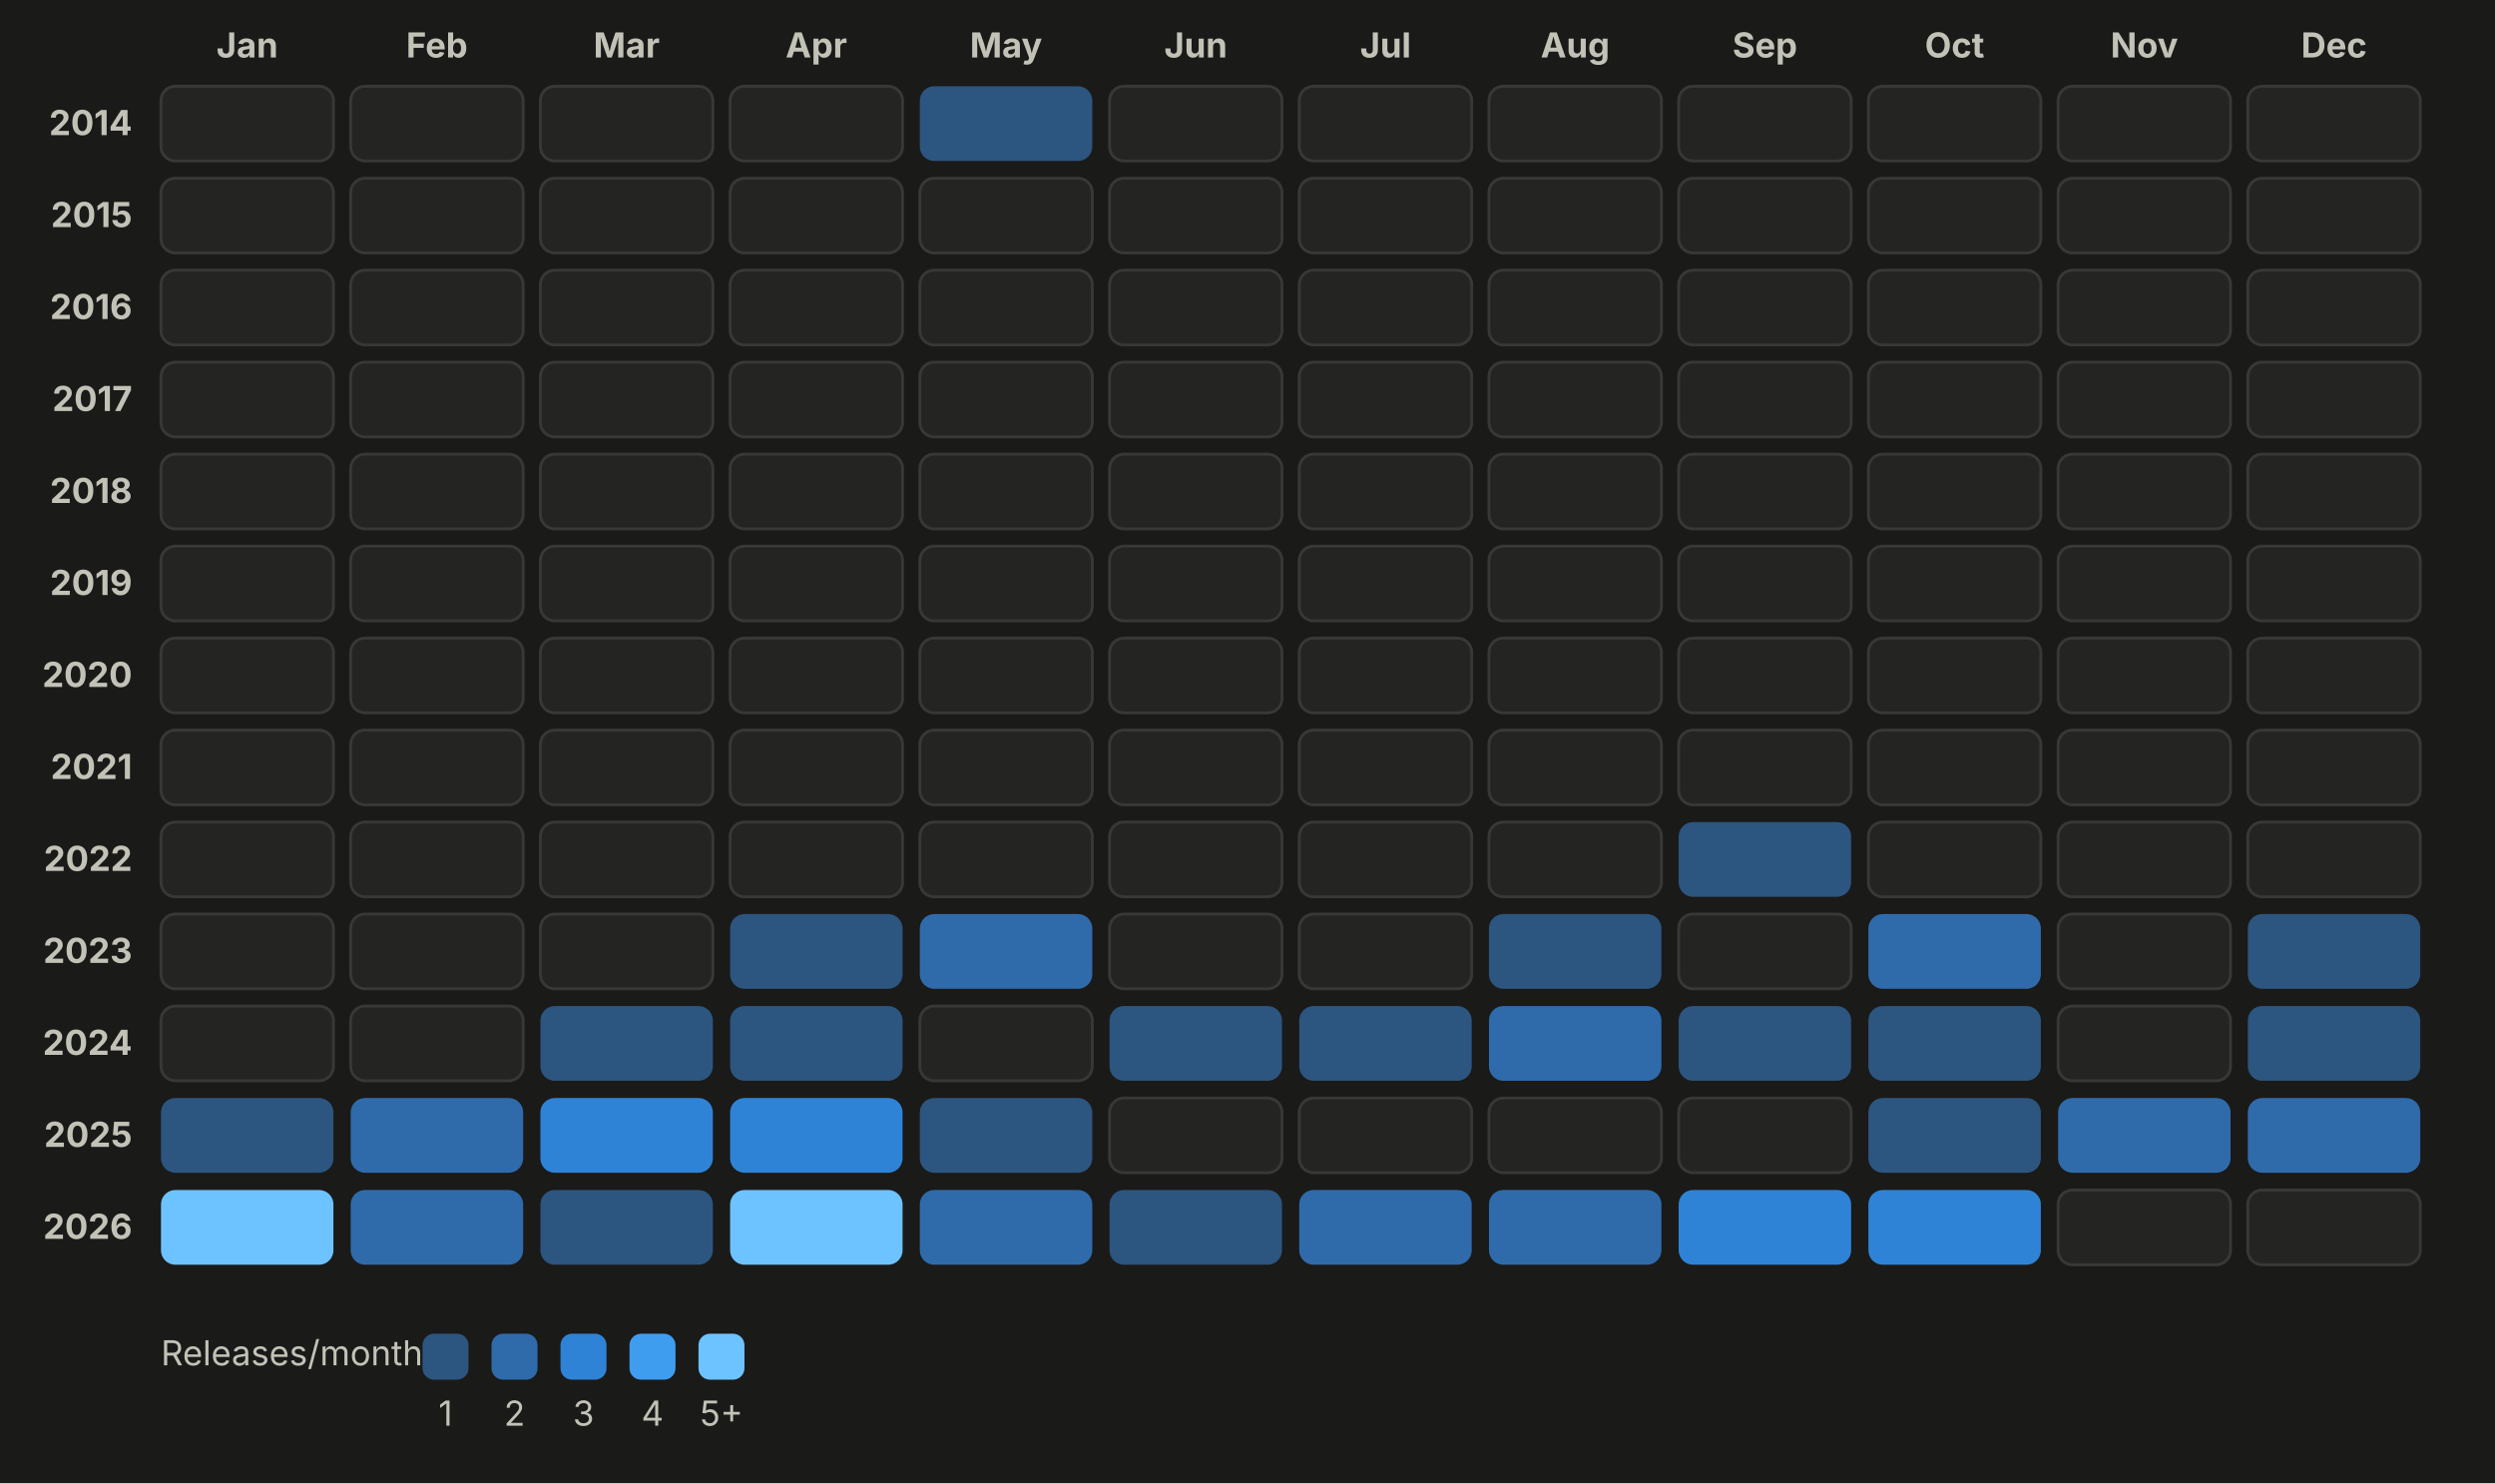
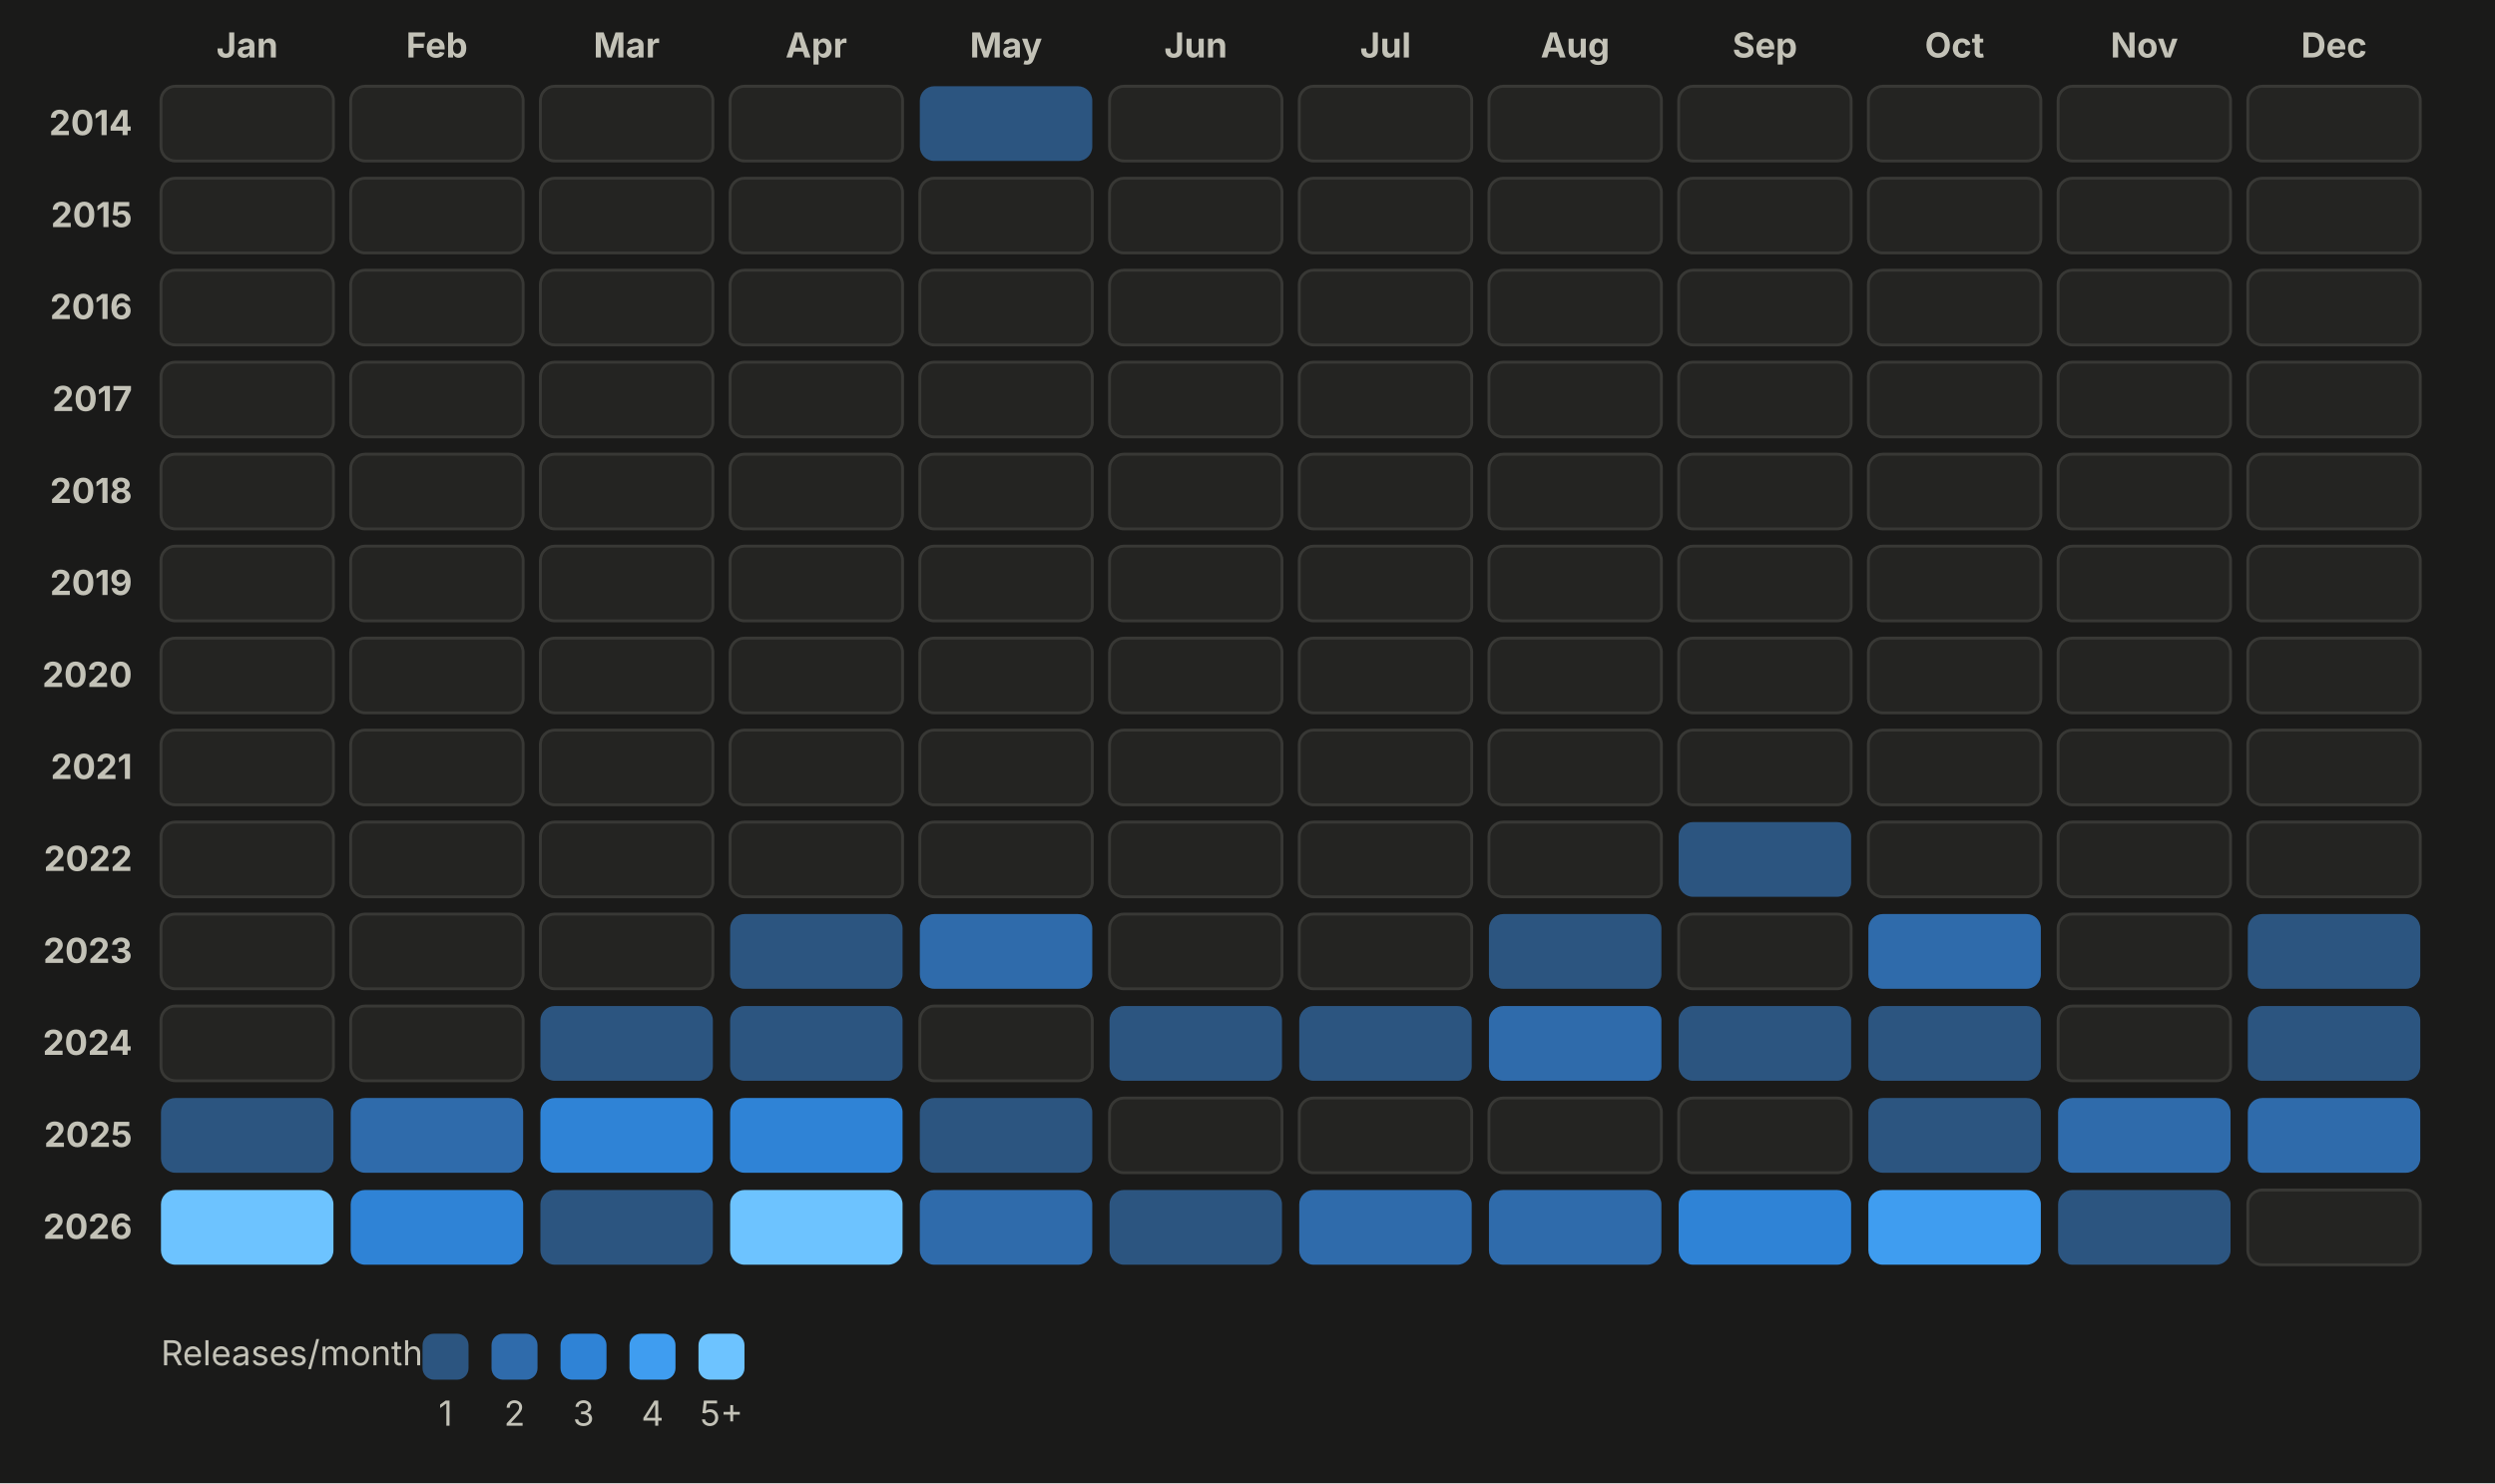
<svg xmlns="http://www.w3.org/2000/svg" width="868" height="516" viewBox="0 0 868 516">
  <rect width="868" height="516" fill="#1a1a19" />
  <style>text{font-family:"Segoe UI",Inter,Arial,sans-serif;fill:#ffffff}.title{font-size:22px;font-weight:700}.sub{font-size:12px;fill:#c3c2b7}.muted{font-size:11px;fill:#898781}.axis{font-size:12px;fill:#898781}.grid{stroke:#2c2c2a;stroke-width:1}.legend{font-size:12px;fill:#c3c2b7}.count{font-size:10px;font-weight:700}.axis-strong{font-size:12px;font-weight:700;fill:#c3c2b7}</style>
  <text x="86.0" y="20" text-anchor="middle" class="axis-strong">Jan</text>
  <text x="152.0" y="20" text-anchor="middle" class="axis-strong">Feb</text>
  <text x="218.0" y="20" text-anchor="middle" class="axis-strong">Mar</text>
  <text x="284.0" y="20" text-anchor="middle" class="axis-strong">Apr</text>
  <text x="350.0" y="20" text-anchor="middle" class="axis-strong">May</text>
  <text x="416.0" y="20" text-anchor="middle" class="axis-strong">Jun</text>
  <text x="482.0" y="20" text-anchor="middle" class="axis-strong">Jul</text>
  <text x="548.0" y="20" text-anchor="middle" class="axis-strong">Aug</text>
  <text x="614.0" y="20" text-anchor="middle" class="axis-strong">Sep</text>
  <text x="680.0" y="20" text-anchor="middle" class="axis-strong">Oct</text>
  <text x="746.0" y="20" text-anchor="middle" class="axis-strong">Nov</text>
  <text x="812.0" y="20" text-anchor="middle" class="axis-strong">Dec</text>
  <text x="46" y="47.0" text-anchor="end" class="axis-strong">2014</text>
  <rect x="56" y="30" width="60" height="26" rx="5" fill="#242422" stroke="#383835" stroke-width="1" />
  <rect x="122" y="30" width="60" height="26" rx="5" fill="#242422" stroke="#383835" stroke-width="1" />
  <rect x="188" y="30" width="60" height="26" rx="5" fill="#242422" stroke="#383835" stroke-width="1" />
  <rect x="254" y="30" width="60" height="26" rx="5" fill="#242422" stroke="#383835" stroke-width="1" />
  <rect x="320" y="30" width="60" height="26" rx="5" fill="#2c5580" />
  <rect x="386" y="30" width="60" height="26" rx="5" fill="#242422" stroke="#383835" stroke-width="1" />
  <rect x="452" y="30" width="60" height="26" rx="5" fill="#242422" stroke="#383835" stroke-width="1" />
  <rect x="518" y="30" width="60" height="26" rx="5" fill="#242422" stroke="#383835" stroke-width="1" />
  <rect x="584" y="30" width="60" height="26" rx="5" fill="#242422" stroke="#383835" stroke-width="1" />
  <rect x="650" y="30" width="60" height="26" rx="5" fill="#242422" stroke="#383835" stroke-width="1" />
  <rect x="716" y="30" width="60" height="26" rx="5" fill="#242422" stroke="#383835" stroke-width="1" />
  <rect x="782" y="30" width="60" height="26" rx="5" fill="#242422" stroke="#383835" stroke-width="1" />
  <text x="46" y="79.0" text-anchor="end" class="axis-strong">2015</text>
  <rect x="56" y="62" width="60" height="26" rx="5" fill="#242422" stroke="#383835" stroke-width="1" />
  <rect x="122" y="62" width="60" height="26" rx="5" fill="#242422" stroke="#383835" stroke-width="1" />
  <rect x="188" y="62" width="60" height="26" rx="5" fill="#242422" stroke="#383835" stroke-width="1" />
  <rect x="254" y="62" width="60" height="26" rx="5" fill="#242422" stroke="#383835" stroke-width="1" />
  <rect x="320" y="62" width="60" height="26" rx="5" fill="#242422" stroke="#383835" stroke-width="1" />
  <rect x="386" y="62" width="60" height="26" rx="5" fill="#242422" stroke="#383835" stroke-width="1" />
  <rect x="452" y="62" width="60" height="26" rx="5" fill="#242422" stroke="#383835" stroke-width="1" />
  <rect x="518" y="62" width="60" height="26" rx="5" fill="#242422" stroke="#383835" stroke-width="1" />
  <rect x="584" y="62" width="60" height="26" rx="5" fill="#242422" stroke="#383835" stroke-width="1" />
  <rect x="650" y="62" width="60" height="26" rx="5" fill="#242422" stroke="#383835" stroke-width="1" />
  <rect x="716" y="62" width="60" height="26" rx="5" fill="#242422" stroke="#383835" stroke-width="1" />
  <rect x="782" y="62" width="60" height="26" rx="5" fill="#242422" stroke="#383835" stroke-width="1" />
  <text x="46" y="111.0" text-anchor="end" class="axis-strong">2016</text>
  <rect x="56" y="94" width="60" height="26" rx="5" fill="#242422" stroke="#383835" stroke-width="1" />
  <rect x="122" y="94" width="60" height="26" rx="5" fill="#242422" stroke="#383835" stroke-width="1" />
  <rect x="188" y="94" width="60" height="26" rx="5" fill="#242422" stroke="#383835" stroke-width="1" />
  <rect x="254" y="94" width="60" height="26" rx="5" fill="#242422" stroke="#383835" stroke-width="1" />
  <rect x="320" y="94" width="60" height="26" rx="5" fill="#242422" stroke="#383835" stroke-width="1" />
  <rect x="386" y="94" width="60" height="26" rx="5" fill="#242422" stroke="#383835" stroke-width="1" />
  <rect x="452" y="94" width="60" height="26" rx="5" fill="#242422" stroke="#383835" stroke-width="1" />
  <rect x="518" y="94" width="60" height="26" rx="5" fill="#242422" stroke="#383835" stroke-width="1" />
  <rect x="584" y="94" width="60" height="26" rx="5" fill="#242422" stroke="#383835" stroke-width="1" />
  <rect x="650" y="94" width="60" height="26" rx="5" fill="#242422" stroke="#383835" stroke-width="1" />
  <rect x="716" y="94" width="60" height="26" rx="5" fill="#242422" stroke="#383835" stroke-width="1" />
  <rect x="782" y="94" width="60" height="26" rx="5" fill="#242422" stroke="#383835" stroke-width="1" />
  <text x="46" y="143.0" text-anchor="end" class="axis-strong">2017</text>
  <rect x="56" y="126" width="60" height="26" rx="5" fill="#242422" stroke="#383835" stroke-width="1" />
  <rect x="122" y="126" width="60" height="26" rx="5" fill="#242422" stroke="#383835" stroke-width="1" />
  <rect x="188" y="126" width="60" height="26" rx="5" fill="#242422" stroke="#383835" stroke-width="1" />
  <rect x="254" y="126" width="60" height="26" rx="5" fill="#242422" stroke="#383835" stroke-width="1" />
  <rect x="320" y="126" width="60" height="26" rx="5" fill="#242422" stroke="#383835" stroke-width="1" />
  <rect x="386" y="126" width="60" height="26" rx="5" fill="#242422" stroke="#383835" stroke-width="1" />
  <rect x="452" y="126" width="60" height="26" rx="5" fill="#242422" stroke="#383835" stroke-width="1" />
  <rect x="518" y="126" width="60" height="26" rx="5" fill="#242422" stroke="#383835" stroke-width="1" />
  <rect x="584" y="126" width="60" height="26" rx="5" fill="#242422" stroke="#383835" stroke-width="1" />
  <rect x="650" y="126" width="60" height="26" rx="5" fill="#242422" stroke="#383835" stroke-width="1" />
  <rect x="716" y="126" width="60" height="26" rx="5" fill="#242422" stroke="#383835" stroke-width="1" />
  <rect x="782" y="126" width="60" height="26" rx="5" fill="#242422" stroke="#383835" stroke-width="1" />
  <text x="46" y="175.0" text-anchor="end" class="axis-strong">2018</text>
  <rect x="56" y="158" width="60" height="26" rx="5" fill="#242422" stroke="#383835" stroke-width="1" />
  <rect x="122" y="158" width="60" height="26" rx="5" fill="#242422" stroke="#383835" stroke-width="1" />
  <rect x="188" y="158" width="60" height="26" rx="5" fill="#242422" stroke="#383835" stroke-width="1" />
  <rect x="254" y="158" width="60" height="26" rx="5" fill="#242422" stroke="#383835" stroke-width="1" />
  <rect x="320" y="158" width="60" height="26" rx="5" fill="#242422" stroke="#383835" stroke-width="1" />
  <rect x="386" y="158" width="60" height="26" rx="5" fill="#242422" stroke="#383835" stroke-width="1" />
  <rect x="452" y="158" width="60" height="26" rx="5" fill="#242422" stroke="#383835" stroke-width="1" />
  <rect x="518" y="158" width="60" height="26" rx="5" fill="#242422" stroke="#383835" stroke-width="1" />
  <rect x="584" y="158" width="60" height="26" rx="5" fill="#242422" stroke="#383835" stroke-width="1" />
  <rect x="650" y="158" width="60" height="26" rx="5" fill="#242422" stroke="#383835" stroke-width="1" />
  <rect x="716" y="158" width="60" height="26" rx="5" fill="#242422" stroke="#383835" stroke-width="1" />
  <rect x="782" y="158" width="60" height="26" rx="5" fill="#242422" stroke="#383835" stroke-width="1" />
  <text x="46" y="207.0" text-anchor="end" class="axis-strong">2019</text>
  <rect x="56" y="190" width="60" height="26" rx="5" fill="#242422" stroke="#383835" stroke-width="1" />
  <rect x="122" y="190" width="60" height="26" rx="5" fill="#242422" stroke="#383835" stroke-width="1" />
  <rect x="188" y="190" width="60" height="26" rx="5" fill="#242422" stroke="#383835" stroke-width="1" />
  <rect x="254" y="190" width="60" height="26" rx="5" fill="#242422" stroke="#383835" stroke-width="1" />
  <rect x="320" y="190" width="60" height="26" rx="5" fill="#242422" stroke="#383835" stroke-width="1" />
  <rect x="386" y="190" width="60" height="26" rx="5" fill="#242422" stroke="#383835" stroke-width="1" />
  <rect x="452" y="190" width="60" height="26" rx="5" fill="#242422" stroke="#383835" stroke-width="1" />
  <rect x="518" y="190" width="60" height="26" rx="5" fill="#242422" stroke="#383835" stroke-width="1" />
  <rect x="584" y="190" width="60" height="26" rx="5" fill="#242422" stroke="#383835" stroke-width="1" />
  <rect x="650" y="190" width="60" height="26" rx="5" fill="#242422" stroke="#383835" stroke-width="1" />
  <rect x="716" y="190" width="60" height="26" rx="5" fill="#242422" stroke="#383835" stroke-width="1" />
  <rect x="782" y="190" width="60" height="26" rx="5" fill="#242422" stroke="#383835" stroke-width="1" />
  <text x="46" y="239.0" text-anchor="end" class="axis-strong">2020</text>
  <rect x="56" y="222" width="60" height="26" rx="5" fill="#242422" stroke="#383835" stroke-width="1" />
  <rect x="122" y="222" width="60" height="26" rx="5" fill="#242422" stroke="#383835" stroke-width="1" />
  <rect x="188" y="222" width="60" height="26" rx="5" fill="#242422" stroke="#383835" stroke-width="1" />
  <rect x="254" y="222" width="60" height="26" rx="5" fill="#242422" stroke="#383835" stroke-width="1" />
  <rect x="320" y="222" width="60" height="26" rx="5" fill="#242422" stroke="#383835" stroke-width="1" />
  <rect x="386" y="222" width="60" height="26" rx="5" fill="#242422" stroke="#383835" stroke-width="1" />
  <rect x="452" y="222" width="60" height="26" rx="5" fill="#242422" stroke="#383835" stroke-width="1" />
  <rect x="518" y="222" width="60" height="26" rx="5" fill="#242422" stroke="#383835" stroke-width="1" />
  <rect x="584" y="222" width="60" height="26" rx="5" fill="#242422" stroke="#383835" stroke-width="1" />
  <rect x="650" y="222" width="60" height="26" rx="5" fill="#242422" stroke="#383835" stroke-width="1" />
  <rect x="716" y="222" width="60" height="26" rx="5" fill="#242422" stroke="#383835" stroke-width="1" />
  <rect x="782" y="222" width="60" height="26" rx="5" fill="#242422" stroke="#383835" stroke-width="1" />
  <text x="46" y="271.0" text-anchor="end" class="axis-strong">2021</text>
  <rect x="56" y="254" width="60" height="26" rx="5" fill="#242422" stroke="#383835" stroke-width="1" />
  <rect x="122" y="254" width="60" height="26" rx="5" fill="#242422" stroke="#383835" stroke-width="1" />
  <rect x="188" y="254" width="60" height="26" rx="5" fill="#242422" stroke="#383835" stroke-width="1" />
  <rect x="254" y="254" width="60" height="26" rx="5" fill="#242422" stroke="#383835" stroke-width="1" />
  <rect x="320" y="254" width="60" height="26" rx="5" fill="#242422" stroke="#383835" stroke-width="1" />
  <rect x="386" y="254" width="60" height="26" rx="5" fill="#242422" stroke="#383835" stroke-width="1" />
  <rect x="452" y="254" width="60" height="26" rx="5" fill="#242422" stroke="#383835" stroke-width="1" />
  <rect x="518" y="254" width="60" height="26" rx="5" fill="#242422" stroke="#383835" stroke-width="1" />
  <rect x="584" y="254" width="60" height="26" rx="5" fill="#242422" stroke="#383835" stroke-width="1" />
  <rect x="650" y="254" width="60" height="26" rx="5" fill="#242422" stroke="#383835" stroke-width="1" />
  <rect x="716" y="254" width="60" height="26" rx="5" fill="#242422" stroke="#383835" stroke-width="1" />
  <rect x="782" y="254" width="60" height="26" rx="5" fill="#242422" stroke="#383835" stroke-width="1" />
  <text x="46" y="303.0" text-anchor="end" class="axis-strong">2022</text>
  <rect x="56" y="286" width="60" height="26" rx="5" fill="#242422" stroke="#383835" stroke-width="1" />
  <rect x="122" y="286" width="60" height="26" rx="5" fill="#242422" stroke="#383835" stroke-width="1" />
  <rect x="188" y="286" width="60" height="26" rx="5" fill="#242422" stroke="#383835" stroke-width="1" />
  <rect x="254" y="286" width="60" height="26" rx="5" fill="#242422" stroke="#383835" stroke-width="1" />
  <rect x="320" y="286" width="60" height="26" rx="5" fill="#242422" stroke="#383835" stroke-width="1" />
  <rect x="386" y="286" width="60" height="26" rx="5" fill="#242422" stroke="#383835" stroke-width="1" />
  <rect x="452" y="286" width="60" height="26" rx="5" fill="#242422" stroke="#383835" stroke-width="1" />
  <rect x="518" y="286" width="60" height="26" rx="5" fill="#242422" stroke="#383835" stroke-width="1" />
  <rect x="584" y="286" width="60" height="26" rx="5" fill="#2c5580" />
  <rect x="650" y="286" width="60" height="26" rx="5" fill="#242422" stroke="#383835" stroke-width="1" />
  <rect x="716" y="286" width="60" height="26" rx="5" fill="#242422" stroke="#383835" stroke-width="1" />
  <rect x="782" y="286" width="60" height="26" rx="5" fill="#242422" stroke="#383835" stroke-width="1" />
  <text x="46" y="335.0" text-anchor="end" class="axis-strong">2023</text>
  <rect x="56" y="318" width="60" height="26" rx="5" fill="#242422" stroke="#383835" stroke-width="1" />
  <rect x="122" y="318" width="60" height="26" rx="5" fill="#242422" stroke="#383835" stroke-width="1" />
  <rect x="188" y="318" width="60" height="26" rx="5" fill="#242422" stroke="#383835" stroke-width="1" />
  <rect x="254" y="318" width="60" height="26" rx="5" fill="#2c5580" />
  <rect x="320" y="318" width="60" height="26" rx="5" fill="#2f6bab" />
  <rect x="386" y="318" width="60" height="26" rx="5" fill="#242422" stroke="#383835" stroke-width="1" />
  <rect x="452" y="318" width="60" height="26" rx="5" fill="#242422" stroke="#383835" stroke-width="1" />
  <rect x="518" y="318" width="60" height="26" rx="5" fill="#2c5580" />
  <rect x="584" y="318" width="60" height="26" rx="5" fill="#242422" stroke="#383835" stroke-width="1" />
  <rect x="650" y="318" width="60" height="26" rx="5" fill="#2f6bab" />
  <rect x="716" y="318" width="60" height="26" rx="5" fill="#242422" stroke="#383835" stroke-width="1" />
  <rect x="782" y="318" width="60" height="26" rx="5" fill="#2c5580" />
  <text x="46" y="367.0" text-anchor="end" class="axis-strong">2024</text>
  <rect x="56" y="350" width="60" height="26" rx="5" fill="#242422" stroke="#383835" stroke-width="1" />
  <rect x="122" y="350" width="60" height="26" rx="5" fill="#242422" stroke="#383835" stroke-width="1" />
  <rect x="188" y="350" width="60" height="26" rx="5" fill="#2c5580" />
  <rect x="254" y="350" width="60" height="26" rx="5" fill="#2c5580" />
  <rect x="320" y="350" width="60" height="26" rx="5" fill="#242422" stroke="#383835" stroke-width="1" />
  <rect x="386" y="350" width="60" height="26" rx="5" fill="#2c5580" />
  <rect x="452" y="350" width="60" height="26" rx="5" fill="#2c5580" />
  <rect x="518" y="350" width="60" height="26" rx="5" fill="#2f6bab" />
  <rect x="584" y="350" width="60" height="26" rx="5" fill="#2c5580" />
  <rect x="650" y="350" width="60" height="26" rx="5" fill="#2c5580" />
  <rect x="716" y="350" width="60" height="26" rx="5" fill="#242422" stroke="#383835" stroke-width="1" />
  <rect x="782" y="350" width="60" height="26" rx="5" fill="#2c5580" />
  <text x="46" y="399.0" text-anchor="end" class="axis-strong">2025</text>
  <rect x="56" y="382" width="60" height="26" rx="5" fill="#2c5580" />
  <rect x="122" y="382" width="60" height="26" rx="5" fill="#2f6bab" />
  <rect x="188" y="382" width="60" height="26" rx="5" fill="#2f83d6" />
  <rect x="254" y="382" width="60" height="26" rx="5" fill="#2f83d6" />
  <rect x="320" y="382" width="60" height="26" rx="5" fill="#2c5580" />
  <rect x="386" y="382" width="60" height="26" rx="5" fill="#242422" stroke="#383835" stroke-width="1" />
  <rect x="452" y="382" width="60" height="26" rx="5" fill="#242422" stroke="#383835" stroke-width="1" />
  <rect x="518" y="382" width="60" height="26" rx="5" fill="#242422" stroke="#383835" stroke-width="1" />
  <rect x="584" y="382" width="60" height="26" rx="5" fill="#242422" stroke="#383835" stroke-width="1" />
  <rect x="650" y="382" width="60" height="26" rx="5" fill="#2c5580" />
  <rect x="716" y="382" width="60" height="26" rx="5" fill="#2f6bab" />
  <rect x="782" y="382" width="60" height="26" rx="5" fill="#2f6bab" />
  <text x="46" y="431.0" text-anchor="end" class="axis-strong">2026</text>
  <rect x="56" y="414" width="60" height="26" rx="5" fill="#6dc3ff" />
-   <rect x="122" y="414" width="60" height="26" rx="5" fill="#2f6bab" />
+   <rect x="122" y="414" width="60" height="26" rx="5" fill="#2f83d6" />
  <rect x="188" y="414" width="60" height="26" rx="5" fill="#2c5580" />
  <rect x="254" y="414" width="60" height="26" rx="5" fill="#6dc3ff" />
  <rect x="320" y="414" width="60" height="26" rx="5" fill="#2f6bab" />
  <rect x="386" y="414" width="60" height="26" rx="5" fill="#2c5580" />
  <rect x="452" y="414" width="60" height="26" rx="5" fill="#2f6bab" />
  <rect x="518" y="414" width="60" height="26" rx="5" fill="#2f6bab" />
  <rect x="584" y="414" width="60" height="26" rx="5" fill="#2f83d6" />
-   <rect x="650" y="414" width="60" height="26" rx="5" fill="#2f83d6" />
-   <rect x="716" y="414" width="60" height="26" rx="5" fill="#242422" stroke="#383835" stroke-width="1" />
+   <rect x="650" y="414" width="60" height="26" rx="5" fill="#3f9df0" />
+   <rect x="716" y="414" width="60" height="26" rx="5" fill="#2c5580" />
  <rect x="782" y="414" width="60" height="26" rx="5" fill="#242422" stroke="#383835" stroke-width="1" />
  <text x="56" y="475" class="legend">Releases/month:</text>
  <rect x="147" y="464" width="16" height="16" rx="4" fill="#2c5580" />
  <text x="155" y="496" text-anchor="middle" class="legend">1</text>
  <rect x="171" y="464" width="16" height="16" rx="4" fill="#2f6bab" />
  <text x="179" y="496" text-anchor="middle" class="legend">2</text>
  <rect x="195" y="464" width="16" height="16" rx="4" fill="#2f83d6" />
  <text x="203" y="496" text-anchor="middle" class="legend">3</text>
  <rect x="219" y="464" width="16" height="16" rx="4" fill="#3f9df0" />
  <text x="227" y="496" text-anchor="middle" class="legend">4</text>
  <rect x="243" y="464" width="16" height="16" rx="4" fill="#6dc3ff" />
  <text x="251" y="496" text-anchor="middle" class="legend">5+</text>
</svg>
